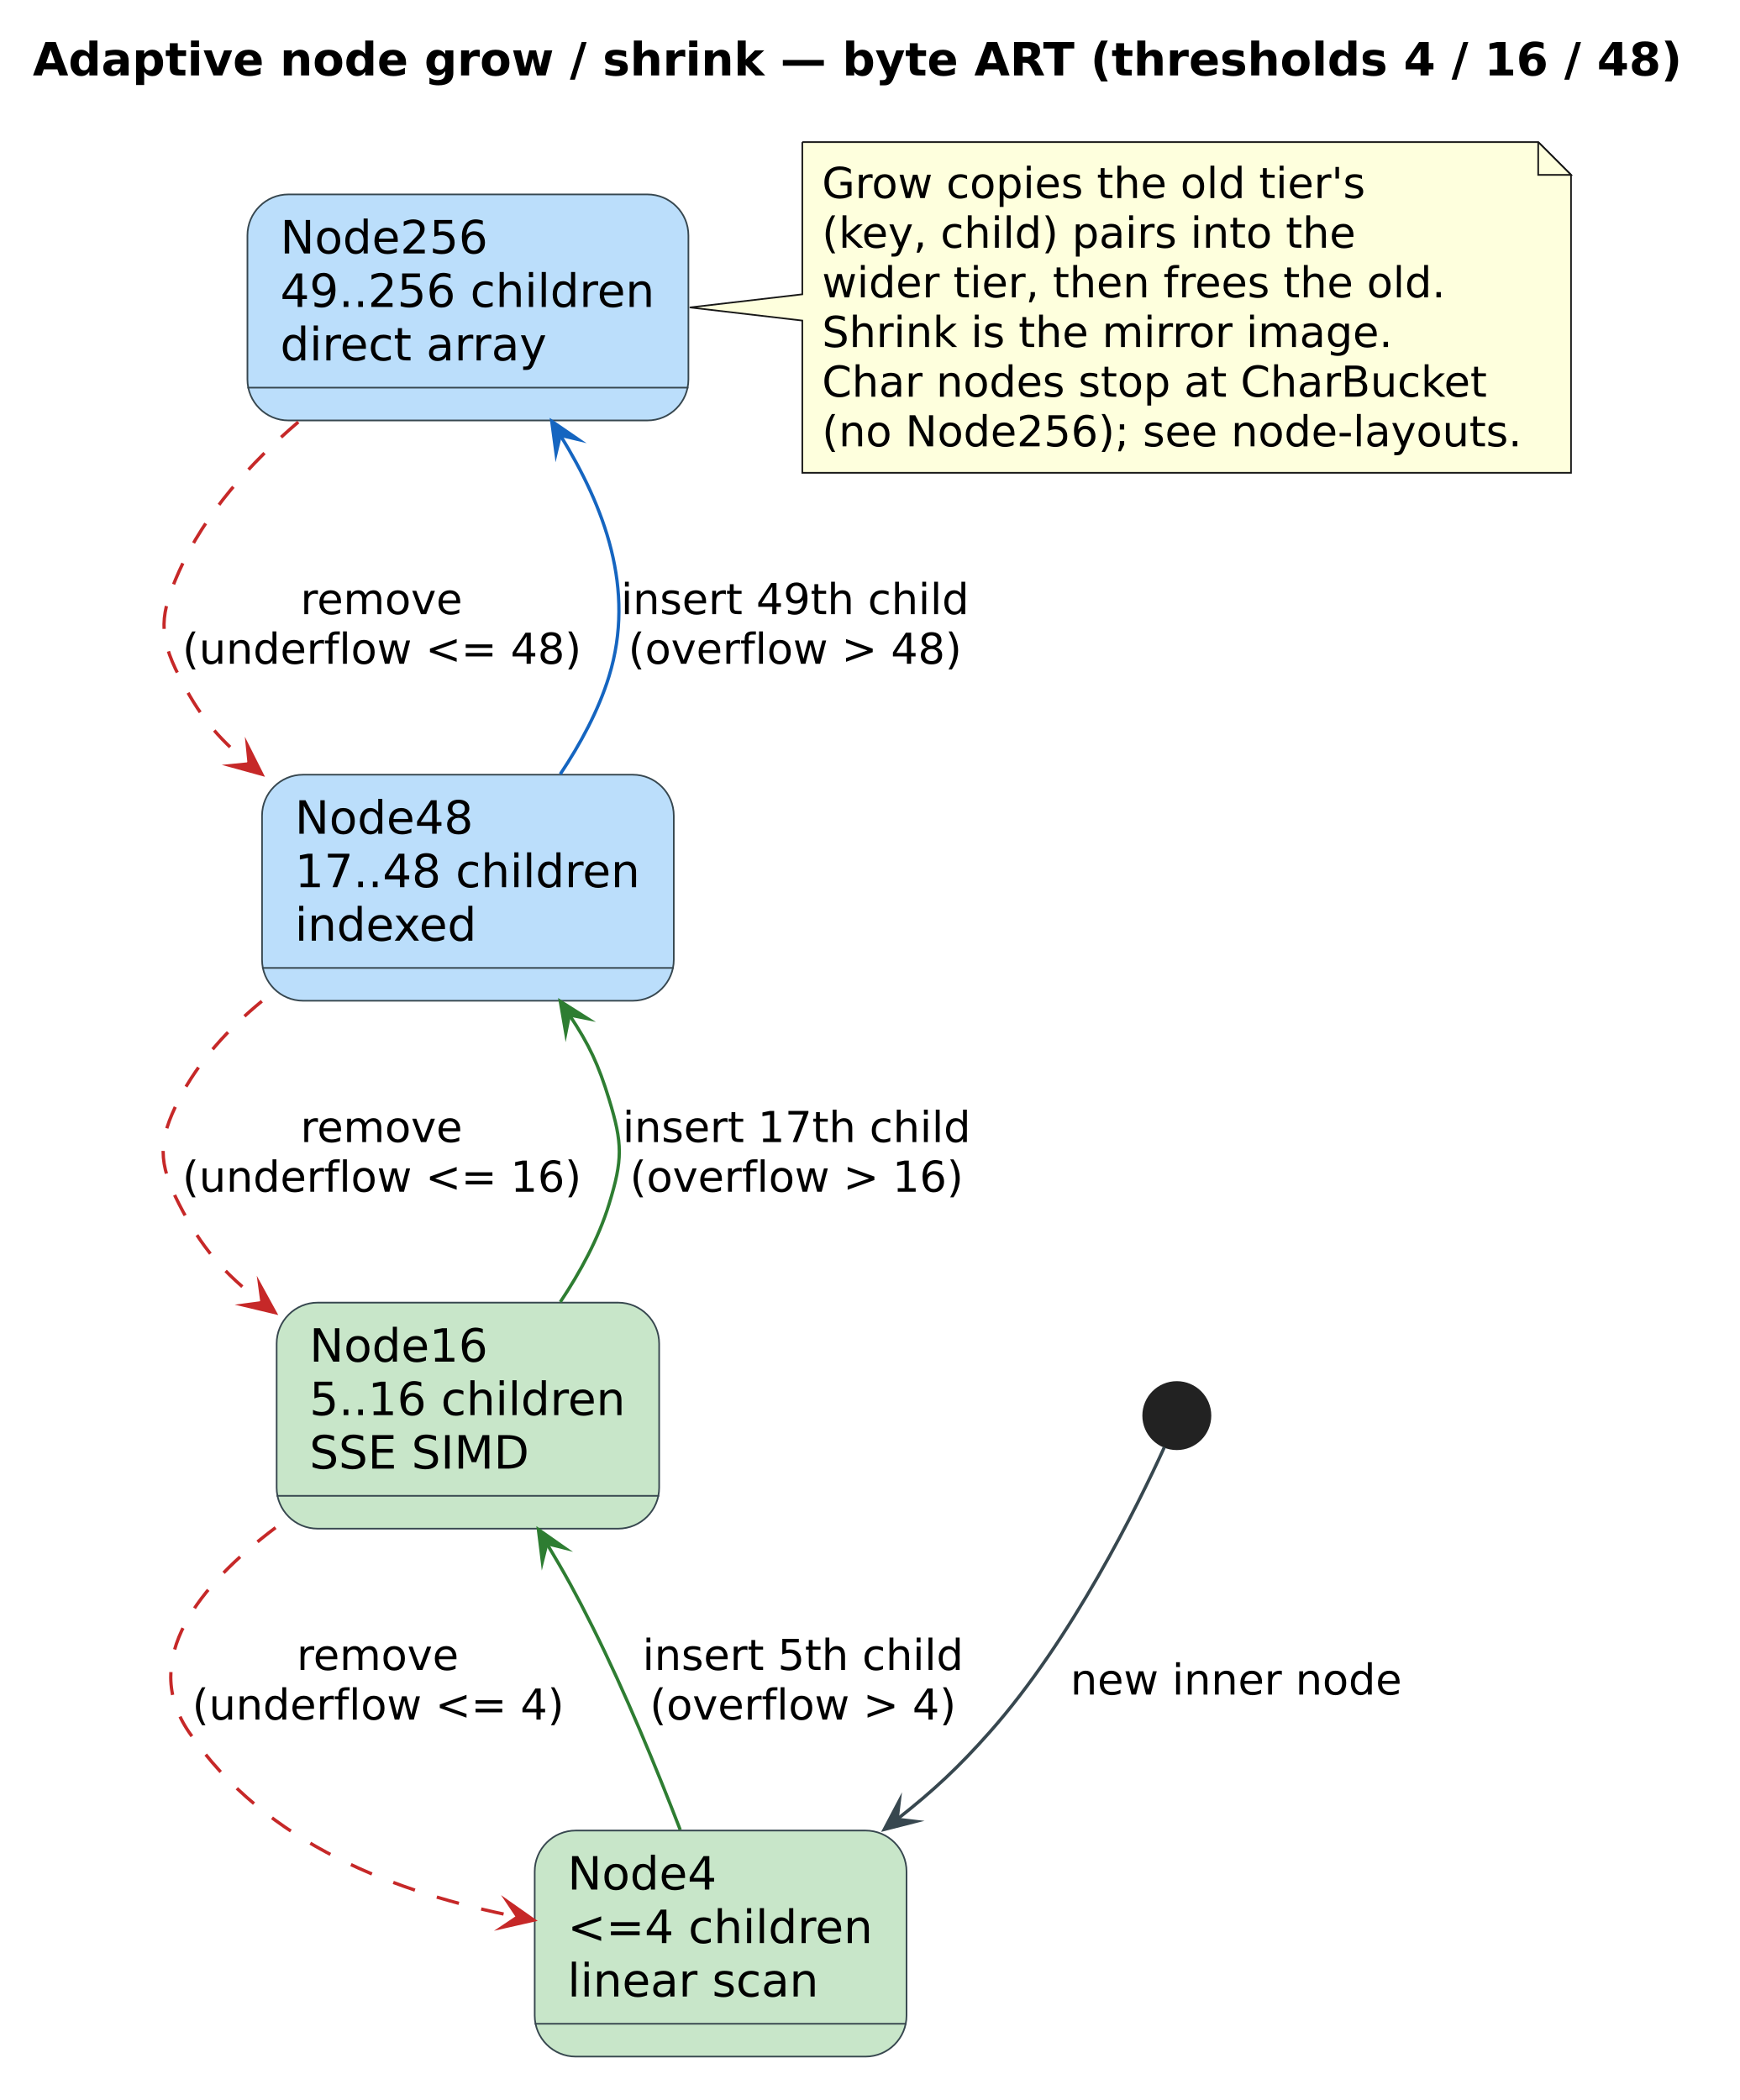
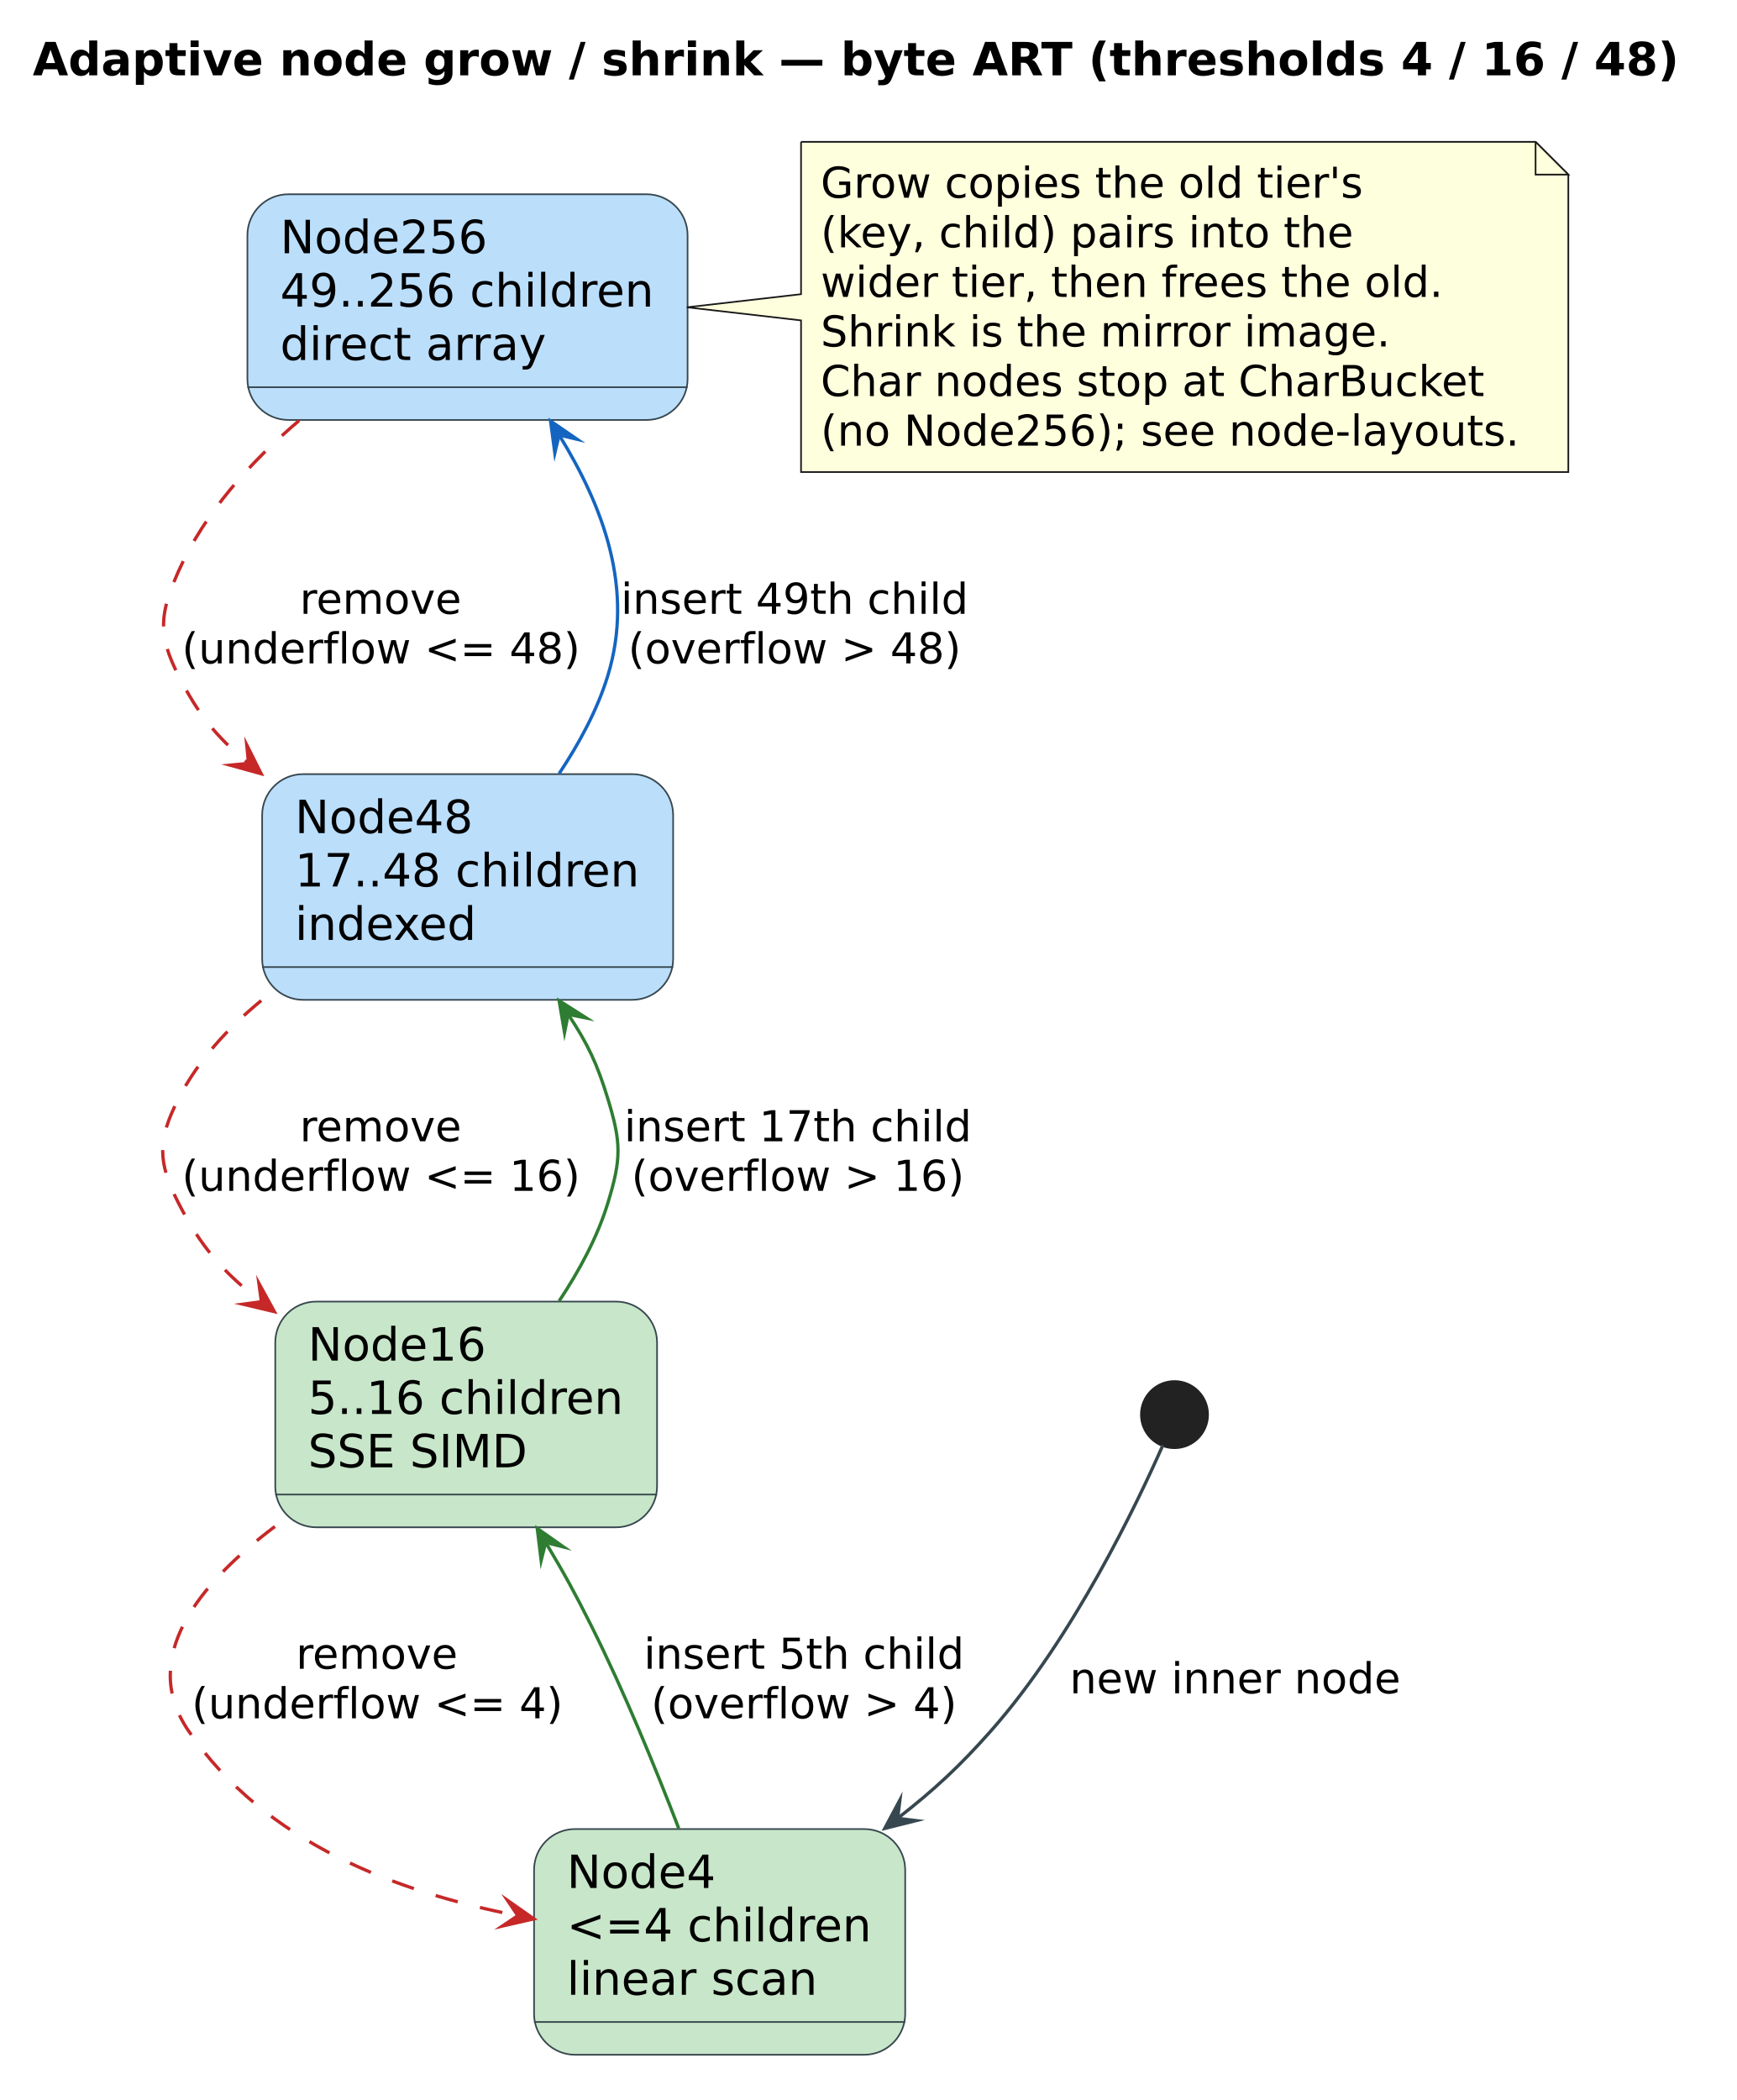
- <svg xmlns="http://www.w3.org/2000/svg" contentStyleType="text/css" data-diagram-type="STATE" height="640px" preserveAspectRatio="none" style="width:530px;height:640px;background:#FFFFFF;" version="1.1" viewBox="0 0 530 640" width="530px" zoomAndPan="magnify">
+ <svg xmlns="http://www.w3.org/2000/svg" contentStyleType="text/css" data-diagram-type="STATE" height="641px" preserveAspectRatio="none" style="width:530px;height:641px;background:#FFFFFF;" version="1.1" viewBox="0 0 530 641" width="530px" zoomAndPan="magnify">
  <defs />
  <g>
    <g class="title" data-source-line="20">
      <text fill="#000000" font-family="'DejaVu Sans'" font-size="14" font-weight="700" lengthAdjust="spacing" textLength="503.132" x="10" y="22.995">Adaptive node grow / shrink — byte ART (thresholds 4 / 16 / 48)</text>
    </g>
    <g class="entity" data-qualified-name="N4" data-source-line="22" id="ent0001">
-       <rect fill="#C8E6C9" height="68.891" rx="12.5" ry="12.5" style="stroke:#37474F;stroke-width:0.5;" width="113.297" x="162.924" y="557.877" />
-       <line style="stroke:#37474F;stroke-width:0.5;" x1="162.924" x2="276.221" y1="616.768" y2="616.768" />
-       <text fill="#000000" font-family="'DejaVu Sans'" font-size="14" lengthAdjust="spacing" textLength="45.445" x="172.924" y="575.872">Node4</text>
-       <text fill="#000000" font-family="'DejaVu Sans'" font-size="14" lengthAdjust="spacing" textLength="93.297" x="172.924" y="592.169">&lt;=4 children</text>
-       <text fill="#000000" font-family="'DejaVu Sans'" font-size="14" lengthAdjust="spacing" textLength="76.494" x="172.924" y="608.466">linear scan</text>
+       <rect fill="#C8E6C9" height="68.891" rx="12.5" ry="12.5" style="stroke:#37474F;stroke-width:0.5;" width="113.297" x="163.024" y="558.297" />
+       <line style="stroke:#37474F;stroke-width:0.5;" x1="163.024" x2="276.321" y1="617.188" y2="617.188" />
+       <text fill="#000000" font-family="'DejaVu Sans'" font-size="14" lengthAdjust="spacing" textLength="45.445" x="173.024" y="576.292">Node4</text>
+       <text fill="#000000" font-family="'DejaVu Sans'" font-size="14" lengthAdjust="spacing" textLength="93.297" x="173.024" y="592.589">&lt;=4 children</text>
+       <text fill="#000000" font-family="'DejaVu Sans'" font-size="14" lengthAdjust="spacing" textLength="76.494" x="173.024" y="608.886">linear scan</text>
    </g>
    <g class="entity" data-qualified-name="N16" data-source-line="23" id="ent0002">
-       <rect fill="#C8E6C9" height="68.891" rx="12.5" ry="12.5" style="stroke:#37474F;stroke-width:0.5;" width="116.551" x="84.294" y="396.987" />
-       <line style="stroke:#37474F;stroke-width:0.5;" x1="84.294" x2="200.845" y1="455.877" y2="455.877" />
-       <text fill="#000000" font-family="'DejaVu Sans'" font-size="14" lengthAdjust="spacing" textLength="54.352" x="94.294" y="414.982">Node16</text>
-       <text fill="#000000" font-family="'DejaVu Sans'" font-size="14" lengthAdjust="spacing" textLength="96.551" x="94.294" y="431.279">5..16 children</text>
-       <text fill="#000000" font-family="'DejaVu Sans'" font-size="14" lengthAdjust="spacing" textLength="66.944" x="94.294" y="447.576">SSE SIMD</text>
+       <rect fill="#C8E6C9" height="68.891" rx="12.5" ry="12.5" style="stroke:#37474F;stroke-width:0.5;" width="116.551" x="84.024" y="397.297" />
+       <line style="stroke:#37474F;stroke-width:0.5;" x1="84.024" x2="200.575" y1="456.188" y2="456.188" />
+       <text fill="#000000" font-family="'DejaVu Sans'" font-size="14" lengthAdjust="spacing" textLength="54.352" x="94.024" y="415.292">Node16</text>
+       <text fill="#000000" font-family="'DejaVu Sans'" font-size="14" lengthAdjust="spacing" textLength="96.551" x="94.024" y="431.589">5..16 children</text>
+       <text fill="#000000" font-family="'DejaVu Sans'" font-size="14" lengthAdjust="spacing" textLength="66.944" x="94.024" y="447.886">SSE SIMD</text>
    </g>
    <g class="entity" data-qualified-name="N48" data-source-line="24" id="ent0003">
-       <rect fill="#BBDEFB" height="68.891" rx="12.5" ry="12.5" style="stroke:#37474F;stroke-width:0.5;" width="125.458" x="79.844" y="236.097" />
-       <line style="stroke:#37474F;stroke-width:0.5;" x1="79.844" x2="205.302" y1="294.988" y2="294.988" />
-       <text fill="#000000" font-family="'DejaVu Sans'" font-size="14" lengthAdjust="spacing" textLength="54.352" x="89.844" y="254.092">Node48</text>
-       <text fill="#000000" font-family="'DejaVu Sans'" font-size="14" lengthAdjust="spacing" textLength="105.458" x="89.844" y="270.389">17..48 children</text>
-       <text fill="#000000" font-family="'DejaVu Sans'" font-size="14" lengthAdjust="spacing" textLength="56.048" x="89.844" y="286.686">indexed</text>
+       <rect fill="#BBDEFB" height="68.891" rx="12.5" ry="12.5" style="stroke:#37474F;stroke-width:0.5;" width="125.458" x="80.024" y="236.297" />
+       <line style="stroke:#37474F;stroke-width:0.5;" x1="80.024" x2="205.482" y1="295.188" y2="295.188" />
+       <text fill="#000000" font-family="'DejaVu Sans'" font-size="14" lengthAdjust="spacing" textLength="54.352" x="90.024" y="254.292">Node48</text>
+       <text fill="#000000" font-family="'DejaVu Sans'" font-size="14" lengthAdjust="spacing" textLength="105.458" x="90.024" y="270.589">17..48 children</text>
+       <text fill="#000000" font-family="'DejaVu Sans'" font-size="14" lengthAdjust="spacing" textLength="56.048" x="90.024" y="286.886">indexed</text>
    </g>
    <g class="entity" data-qualified-name="N256" data-source-line="25" id="ent0004">
-       <rect fill="#BBDEFB" height="68.891" rx="12.5" ry="12.5" style="stroke:#37474F;stroke-width:0.5;" width="134.365" x="75.394" y="59.247" />
-       <line style="stroke:#37474F;stroke-width:0.5;" x1="75.394" x2="209.759" y1="118.138" y2="118.138" />
-       <text fill="#000000" font-family="'DejaVu Sans'" font-size="14" lengthAdjust="spacing" textLength="63.26" x="85.394" y="77.242">Node256</text>
-       <text fill="#000000" font-family="'DejaVu Sans'" font-size="14" lengthAdjust="spacing" textLength="114.365" x="85.394" y="93.539">49..256 children</text>
-       <text fill="#000000" font-family="'DejaVu Sans'" font-size="14" lengthAdjust="spacing" textLength="81.737" x="85.394" y="109.836">direct array</text>
+       <rect fill="#BBDEFB" height="68.891" rx="12.5" ry="12.5" style="stroke:#37474F;stroke-width:0.5;" width="134.365" x="75.524" y="59.297" />
+       <line style="stroke:#37474F;stroke-width:0.5;" x1="75.524" x2="209.889" y1="118.188" y2="118.188" />
+       <text fill="#000000" font-family="'DejaVu Sans'" font-size="14" lengthAdjust="spacing" textLength="63.26" x="85.524" y="77.292">Node256</text>
+       <text fill="#000000" font-family="'DejaVu Sans'" font-size="14" lengthAdjust="spacing" textLength="114.365" x="85.524" y="93.589">49..256 children</text>
+       <text fill="#000000" font-family="'DejaVu Sans'" font-size="14" lengthAdjust="spacing" textLength="81.737" x="85.524" y="109.886">direct array</text>
    </g>
    <g class="start_entity" data-qualified-name=".start." data-source-line="27" id="ent0005">
-       <ellipse cx="358.574" cy="431.427" fill="#222222" rx="10" ry="10" style="stroke:#222222;stroke-width:1;" />
+       <ellipse cx="358.524" cy="431.797" fill="#222222" rx="10" ry="10" style="stroke:#222222;stroke-width:1;" />
    </g>
    <g class="entity" data-qualified-name="GMN13" data-source-line="40" id="ent0014">
-       <path d="M244.464,43.297 L244.464,89.697 L210.154,93.697 L244.464,97.697 L244.464,144.094 A0,0 0 0 0 244.464,144.094 L478.688,144.094 A0,0 0 0 0 478.688,144.094 L478.688,53.297 L468.688,43.297 L244.464,43.297 A0,0 0 0 0 244.464,43.297" fill="#FEFFDD" style="stroke:#181818;stroke-width:0.5;" />
-       <path d="M468.688,43.297 L468.688,53.297 L478.688,53.297 L468.688,43.297" fill="#FEFFDD" style="stroke:#181818;stroke-width:0.5;" />
-       <text fill="#000000" font-family="'DejaVu Sans'" font-size="13" lengthAdjust="spacing" textLength="165.82" x="250.464" y="60.364">Grow copies the old tier's</text>
-       <text fill="#000000" font-family="'DejaVu Sans'" font-size="13" lengthAdjust="spacing" textLength="163.071" x="250.464" y="75.497">(key, child) pairs into the</text>
-       <text fill="#000000" font-family="'DejaVu Sans'" font-size="13" lengthAdjust="spacing" textLength="190.233" x="250.464" y="90.629">wider tier, then frees the old.</text>
-       <text fill="#000000" font-family="'DejaVu Sans'" font-size="13" lengthAdjust="spacing" textLength="174.351" x="250.464" y="105.762">Shrink is the mirror image.</text>
-       <text fill="#000000" font-family="'DejaVu Sans'" font-size="13" lengthAdjust="spacing" textLength="203.068" x="250.464" y="120.895">Char nodes stop at CharBucket</text>
-       <text fill="#000000" font-family="'DejaVu Sans'" font-size="13" lengthAdjust="spacing" textLength="213.224" x="250.464" y="136.028">(no Node256); see node-layouts.</text>
+       <path d="M244.524,43.297 L244.524,89.797 L209.674,93.797 L244.524,97.797 L244.524,144.094 A0,0 0 0 0 244.524,144.094 L478.748,144.094 A0,0 0 0 0 478.748,144.094 L478.748,53.297 L468.748,43.297 L244.524,43.297 A0,0 0 0 0 244.524,43.297" fill="#FEFFDD" style="stroke:#181818;stroke-width:0.5;" />
+       <path d="M468.748,43.297 L468.748,53.297 L478.748,53.297 L468.748,43.297" fill="#FEFFDD" style="stroke:#181818;stroke-width:0.5;" />
+       <text fill="#000000" font-family="'DejaVu Sans'" font-size="13" lengthAdjust="spacing" textLength="165.82" x="250.524" y="60.364">Grow copies the old tier's</text>
+       <text fill="#000000" font-family="'DejaVu Sans'" font-size="13" lengthAdjust="spacing" textLength="163.071" x="250.524" y="75.497">(key, child) pairs into the</text>
+       <text fill="#000000" font-family="'DejaVu Sans'" font-size="13" lengthAdjust="spacing" textLength="190.233" x="250.524" y="90.629">wider tier, then frees the old.</text>
+       <text fill="#000000" font-family="'DejaVu Sans'" font-size="13" lengthAdjust="spacing" textLength="174.351" x="250.524" y="105.762">Shrink is the mirror image.</text>
+       <text fill="#000000" font-family="'DejaVu Sans'" font-size="13" lengthAdjust="spacing" textLength="203.068" x="250.524" y="120.895">Char nodes stop at CharBucket</text>
+       <text fill="#000000" font-family="'DejaVu Sans'" font-size="13" lengthAdjust="spacing" textLength="213.224" x="250.524" y="136.028">(no Node256); see node-layouts.</text>
    </g>
    <g class="link" data-entity-1="ent0005" data-entity-2="ent0001" data-link-type="dependency" data-source-line="27" id="lnk6">
-       <path d="M354.784,441.037 C346.754,458.657 326.664,499.567 301.574,527.877 C292.144,538.517 284.651,545.542 273.361,554.442" fill="none" id="*start*-to-N4" style="stroke:#37474F;stroke-width:1;" />
-       <polygon fill="#37474F" points="269.434,557.537,278.978,555.106,273.361,554.442,274.026,548.824,269.434,557.537" style="stroke:#37474F;stroke-width:1;stroke-linejoin:miter;stroke-miterlimit:10;" />
-       <text fill="#000000" font-family="'DejaVu Sans'" font-size="13" lengthAdjust="spacing" textLength="101.01" x="326.134" y="516.444">new inner node</text>
+       <path d="M354.964,441.157 C347.244,458.667 327.604,499.927 302.524,528.297 C293.024,539.037 285.425,546.12 274.015,555.029" fill="none" id="*start*-to-N4" style="stroke:#37474F;stroke-width:1;" />
+       <polygon fill="#37474F" points="270.074,558.107,279.629,555.72,274.015,555.029,274.705,549.415,270.074,558.107" style="stroke:#37474F;stroke-width:1;stroke-linejoin:miter;stroke-miterlimit:10;" />
+       <text fill="#000000" font-family="'DejaVu Sans'" font-size="13" lengthAdjust="spacing" textLength="101.01" x="326.524" y="516.864">new inner node</text>
    </g>
    <g class="link" data-entity-1="ent0001" data-entity-2="ent0002" data-link-type="dependency" data-source-line="30" id="lnk7">
-       <path d="M207.254,557.647 C200.114,539.117 190.584,515.887 180.574,495.877 C175.634,485.997 172.296,479.884 166.626,470.434" fill="none" id="N4-to-N16" style="stroke:#2E7D32;stroke-width:1;" />
-       <polygon fill="#2E7D32" points="164.054,466.147,165.254,475.922,166.626,470.434,172.114,471.806,164.054,466.147" style="stroke:#2E7D32;stroke-width:1;stroke-linejoin:miter;stroke-miterlimit:10;" />
-       <text fill="#000000" font-family="'DejaVu Sans'" font-size="13" lengthAdjust="spacing" textLength="97.798" x="195.764" y="508.944">insert 5th child</text>
-       <text fill="#000000" font-family="'DejaVu Sans'" font-size="13" lengthAdjust="spacing" textLength="93.336" x="197.995" y="524.077">(overflow &gt; 4)</text>
+       <path d="M207.194,558.097 C200.064,539.557 190.534,516.317 180.524,496.297 C175.584,486.417 172.242,480.297 166.572,470.827" fill="none" id="N4-to-N16" style="stroke:#2E7D32;stroke-width:1;" />
+       <polygon fill="#2E7D32" points="164.004,466.537,165.195,476.313,166.572,470.827,172.059,472.204,164.004,466.537" style="stroke:#2E7D32;stroke-width:1;stroke-linejoin:miter;stroke-miterlimit:10;" />
+       <text fill="#000000" font-family="'DejaVu Sans'" font-size="13" lengthAdjust="spacing" textLength="97.798" x="196.524" y="509.364">insert 5th child</text>
+       <text fill="#000000" font-family="'DejaVu Sans'" font-size="13" lengthAdjust="spacing" textLength="93.336" x="198.755" y="524.497">(overflow &gt; 4)</text>
    </g>
    <g class="link" data-entity-1="ent0002" data-entity-2="ent0001" data-link-type="dependency" data-source-line="37" id="lnk12">
-       <path d="M83.964,465.567 C60.604,483.167 42.444,505.697 57.574,527.877 C80.984,562.187 121.079,576.968 157.719,584.208" fill="none" id="N16-to-N4" style="stroke:#C62828;stroke-width:1;stroke-dasharray:7,7;" />
-       <polygon fill="#C62828" points="162.624,585.177,154.57,579.508,157.719,584.208,153.019,587.356,162.624,585.177" style="stroke:#C62828;stroke-width:1;stroke-linejoin:miter;stroke-miterlimit:10;" />
-       <text fill="#000000" font-family="'DejaVu Sans'" font-size="13" lengthAdjust="spacing" textLength="49.651" x="90.404" y="508.944">remove</text>
-       <text fill="#000000" font-family="'DejaVu Sans'" font-size="13" lengthAdjust="spacing" textLength="113.312" x="58.574" y="524.077">(underflow &lt;= 4)</text>
+       <path d="M83.914,465.947 C60.554,483.557 42.384,506.107 57.524,528.297 C81.014,562.737 121.348,577.533 158.058,584.743" fill="none" id="N16-to-N4" style="stroke:#C62828;stroke-width:1;stroke-dasharray:7,7;" />
+       <polygon fill="#C62828" points="162.964,585.707,154.904,580.047,158.058,584.743,153.362,587.897,162.964,585.707" style="stroke:#C62828;stroke-width:1;stroke-linejoin:miter;stroke-miterlimit:10;" />
+       <text fill="#000000" font-family="'DejaVu Sans'" font-size="13" lengthAdjust="spacing" textLength="49.651" x="90.354" y="509.364">remove</text>
+       <text fill="#000000" font-family="'DejaVu Sans'" font-size="13" lengthAdjust="spacing" textLength="113.312" x="58.524" y="524.497">(underflow &lt;= 4)</text>
    </g>
    <g class="link" data-entity-1="ent0002" data-entity-2="ent0003" data-link-type="dependency" data-source-line="31" id="lnk8">
-       <path d="M170.724,396.797 C176.814,387.677 182.374,377.417 185.574,366.987 C189.744,353.387 189.744,348.577 185.574,334.987 C182.374,324.557 179.588,318.456 173.498,309.326" fill="none" id="N16-to-N48" style="stroke:#2E7D32;stroke-width:1;" />
-       <polygon fill="#2E7D32" points="170.724,305.167,172.39,314.874,173.498,309.326,179.046,310.434,170.724,305.167" style="stroke:#2E7D32;stroke-width:1;stroke-linejoin:miter;stroke-miterlimit:10;" />
-       <text fill="#000000" font-family="'DejaVu Sans'" font-size="13" lengthAdjust="spacing" textLength="106.069" x="189.704" y="348.054">insert 17th child</text>
-       <text fill="#000000" font-family="'DejaVu Sans'" font-size="13" lengthAdjust="spacing" textLength="101.607" x="191.935" y="363.187">(overflow &gt; 16)</text>
+       <path d="M170.674,397.137 C176.754,387.997 182.324,377.737 185.524,367.297 C189.694,353.697 189.694,348.897 185.524,335.297 C182.324,324.857 179.523,318.76 173.443,309.62" fill="none" id="N16-to-N48" style="stroke:#2E7D32;stroke-width:1;" />
+       <polygon fill="#2E7D32" points="170.674,305.457,172.328,315.166,173.443,309.62,178.989,310.735,170.674,305.457" style="stroke:#2E7D32;stroke-width:1;stroke-linejoin:miter;stroke-miterlimit:10;" />
+       <text fill="#000000" font-family="'DejaVu Sans'" font-size="13" lengthAdjust="spacing" textLength="106.069" x="190.524" y="348.364">insert 17th child</text>
+       <text fill="#000000" font-family="'DejaVu Sans'" font-size="13" lengthAdjust="spacing" textLength="101.607" x="192.755" y="363.497">(overflow &gt; 16)</text>
    </g>
    <g class="link" data-entity-1="ent0003" data-entity-2="ent0002" data-link-type="dependency" data-source-line="36" id="lnk11">
-       <path d="M79.784,305.127 C69.614,313.477 60.494,323.417 54.574,334.987 C48.094,347.647 48.094,354.327 54.574,366.987 C61.264,380.067 68.08,388.022 79.84,397.002" fill="none" id="N48-to-N16" style="stroke:#C62828;stroke-width:1;stroke-dasharray:7,7;" />
-       <polygon fill="#C62828" points="83.814,400.037,79.088,391.396,79.84,397.002,74.233,397.754,83.814,400.037" style="stroke:#C62828;stroke-width:1;stroke-linejoin:miter;stroke-miterlimit:10;" />
-       <text fill="#000000" font-family="'DejaVu Sans'" font-size="13" lengthAdjust="spacing" textLength="49.651" x="91.54" y="348.054">remove</text>
-       <text fill="#000000" font-family="'DejaVu Sans'" font-size="13" lengthAdjust="spacing" textLength="121.583" x="55.574" y="363.187">(underflow &lt;= 16)</text>
+       <path d="M79.734,305.417 C69.564,313.777 60.444,323.727 54.524,335.297 C48.044,347.957 48.044,354.637 54.524,367.297 C61.214,380.377 68.019,388.354 79.789,397.334" fill="none" id="N48-to-N16" style="stroke:#C62828;stroke-width:1;stroke-dasharray:7,7;" />
+       <polygon fill="#C62828" points="83.764,400.367,79.035,391.728,79.789,397.334,74.182,398.088,83.764,400.367" style="stroke:#C62828;stroke-width:1;stroke-linejoin:miter;stroke-miterlimit:10;" />
+       <text fill="#000000" font-family="'DejaVu Sans'" font-size="13" lengthAdjust="spacing" textLength="49.651" x="91.49" y="348.364">remove</text>
+       <text fill="#000000" font-family="'DejaVu Sans'" font-size="13" lengthAdjust="spacing" textLength="121.583" x="55.524" y="363.497">(underflow &lt;= 16)</text>
    </g>
    <g class="link" data-entity-1="ent0003" data-entity-2="ent0004" data-link-type="dependency" data-source-line="32" id="lnk9">
-       <path d="M170.724,235.907 C176.814,226.787 182.374,216.527 185.574,206.097 C193.724,179.537 184.183,154.516 170.733,132.646" fill="none" id="N48-to-N256" style="stroke:#1565C0;stroke-width:1;" />
-       <polygon fill="#1565C0" points="168.114,128.387,169.421,138.149,170.733,132.646,176.236,133.958,168.114,128.387" style="stroke:#1565C0;stroke-width:1;stroke-linejoin:miter;stroke-miterlimit:10;" />
-       <text fill="#000000" font-family="'DejaVu Sans'" font-size="13" lengthAdjust="spacing" textLength="106.069" x="189.204" y="187.164">insert 49th child</text>
-       <text fill="#000000" font-family="'DejaVu Sans'" font-size="13" lengthAdjust="spacing" textLength="101.607" x="191.435" y="202.297">(overflow &gt; 48)</text>
+       <path d="M170.674,236.137 C176.754,226.997 182.324,216.737 185.524,206.297 C193.674,179.717 184.131,154.678 170.68,132.778" fill="none" id="N48-to-N256" style="stroke:#1565C0;stroke-width:1;" />
+       <polygon fill="#1565C0" points="168.064,128.517,169.365,138.279,170.68,132.778,176.182,134.093,168.064,128.517" style="stroke:#1565C0;stroke-width:1;stroke-linejoin:miter;stroke-miterlimit:10;" />
+       <text fill="#000000" font-family="'DejaVu Sans'" font-size="13" lengthAdjust="spacing" textLength="106.069" x="189.524" y="187.364">insert 49th child</text>
+       <text fill="#000000" font-family="'DejaVu Sans'" font-size="13" lengthAdjust="spacing" textLength="101.607" x="191.755" y="202.497">(overflow &gt; 48)</text>
    </g>
    <g class="link" data-entity-1="ent0004" data-entity-2="ent0003" data-link-type="dependency" data-source-line="35" id="lnk10">
-       <path d="M90.894,128.607 C76.384,141.017 62.434,156.417 54.574,174.097 C48.794,187.087 48.094,193.437 54.574,206.097 C60.494,217.667 65.749,224.434 75.919,232.784" fill="none" id="N256-to-N48" style="stroke:#C62828;stroke-width:1;stroke-dasharray:7,7;" />
-       <polygon fill="#C62828" points="79.784,235.957,75.366,227.154,75.919,232.784,70.29,233.337,79.784,235.957" style="stroke:#C62828;stroke-width:1;stroke-linejoin:miter;stroke-miterlimit:10;" />
-       <text fill="#000000" font-family="'DejaVu Sans'" font-size="13" lengthAdjust="spacing" textLength="49.651" x="91.54" y="187.164">remove</text>
-       <text fill="#000000" font-family="'DejaVu Sans'" font-size="13" lengthAdjust="spacing" textLength="121.583" x="55.574" y="202.297">(underflow &lt;= 48)</text>
+       <path d="M91.304,128.367 C76.624,140.867 62.464,156.417 54.524,174.297 C48.744,187.297 48.044,193.637 54.524,206.297 C60.444,217.867 65.701,224.642 75.871,233.002" fill="none" id="N256-to-N48" style="stroke:#C62828;stroke-width:1;stroke-dasharray:7,7;" />
+       <polygon fill="#C62828" points="79.734,236.177,75.321,227.372,75.871,233.002,70.241,233.552,79.734,236.177" style="stroke:#C62828;stroke-width:1;stroke-linejoin:miter;stroke-miterlimit:10;" />
+       <text fill="#000000" font-family="'DejaVu Sans'" font-size="13" lengthAdjust="spacing" textLength="49.651" x="91.49" y="187.364">remove</text>
+       <text fill="#000000" font-family="'DejaVu Sans'" font-size="13" lengthAdjust="spacing" textLength="121.583" x="55.524" y="202.497">(underflow &lt;= 48)</text>
    </g>
  </g>
</svg>
